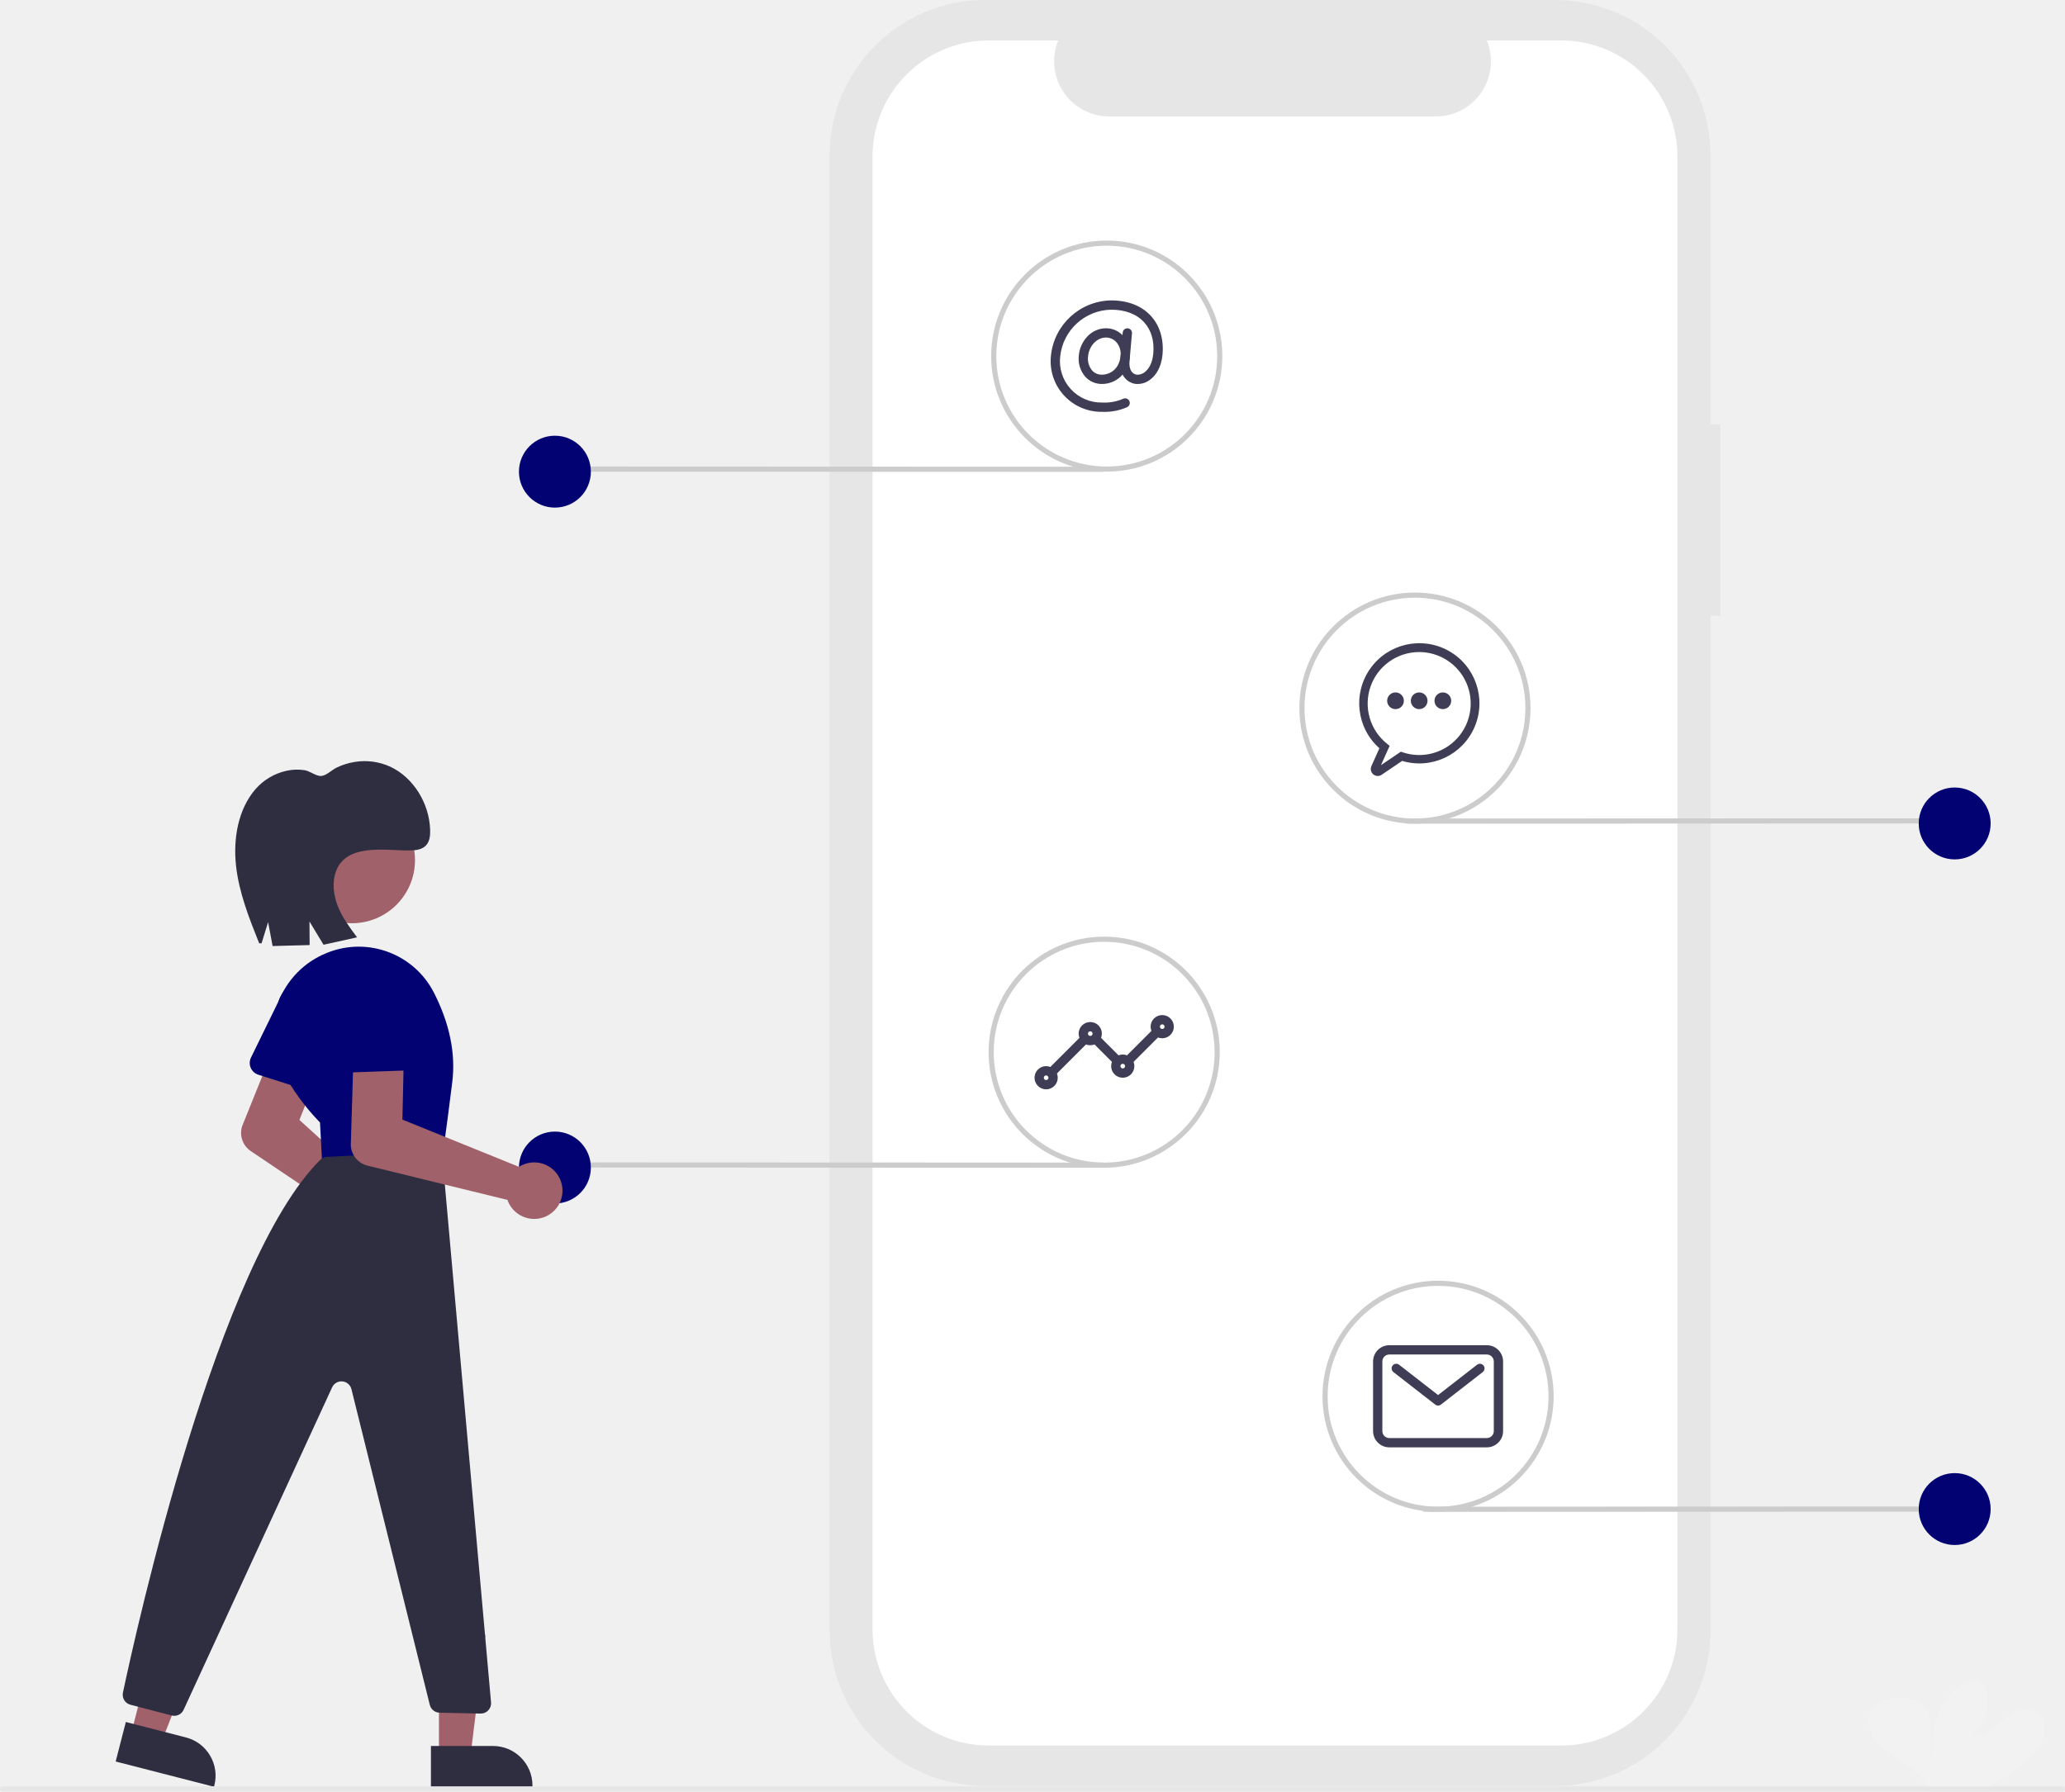
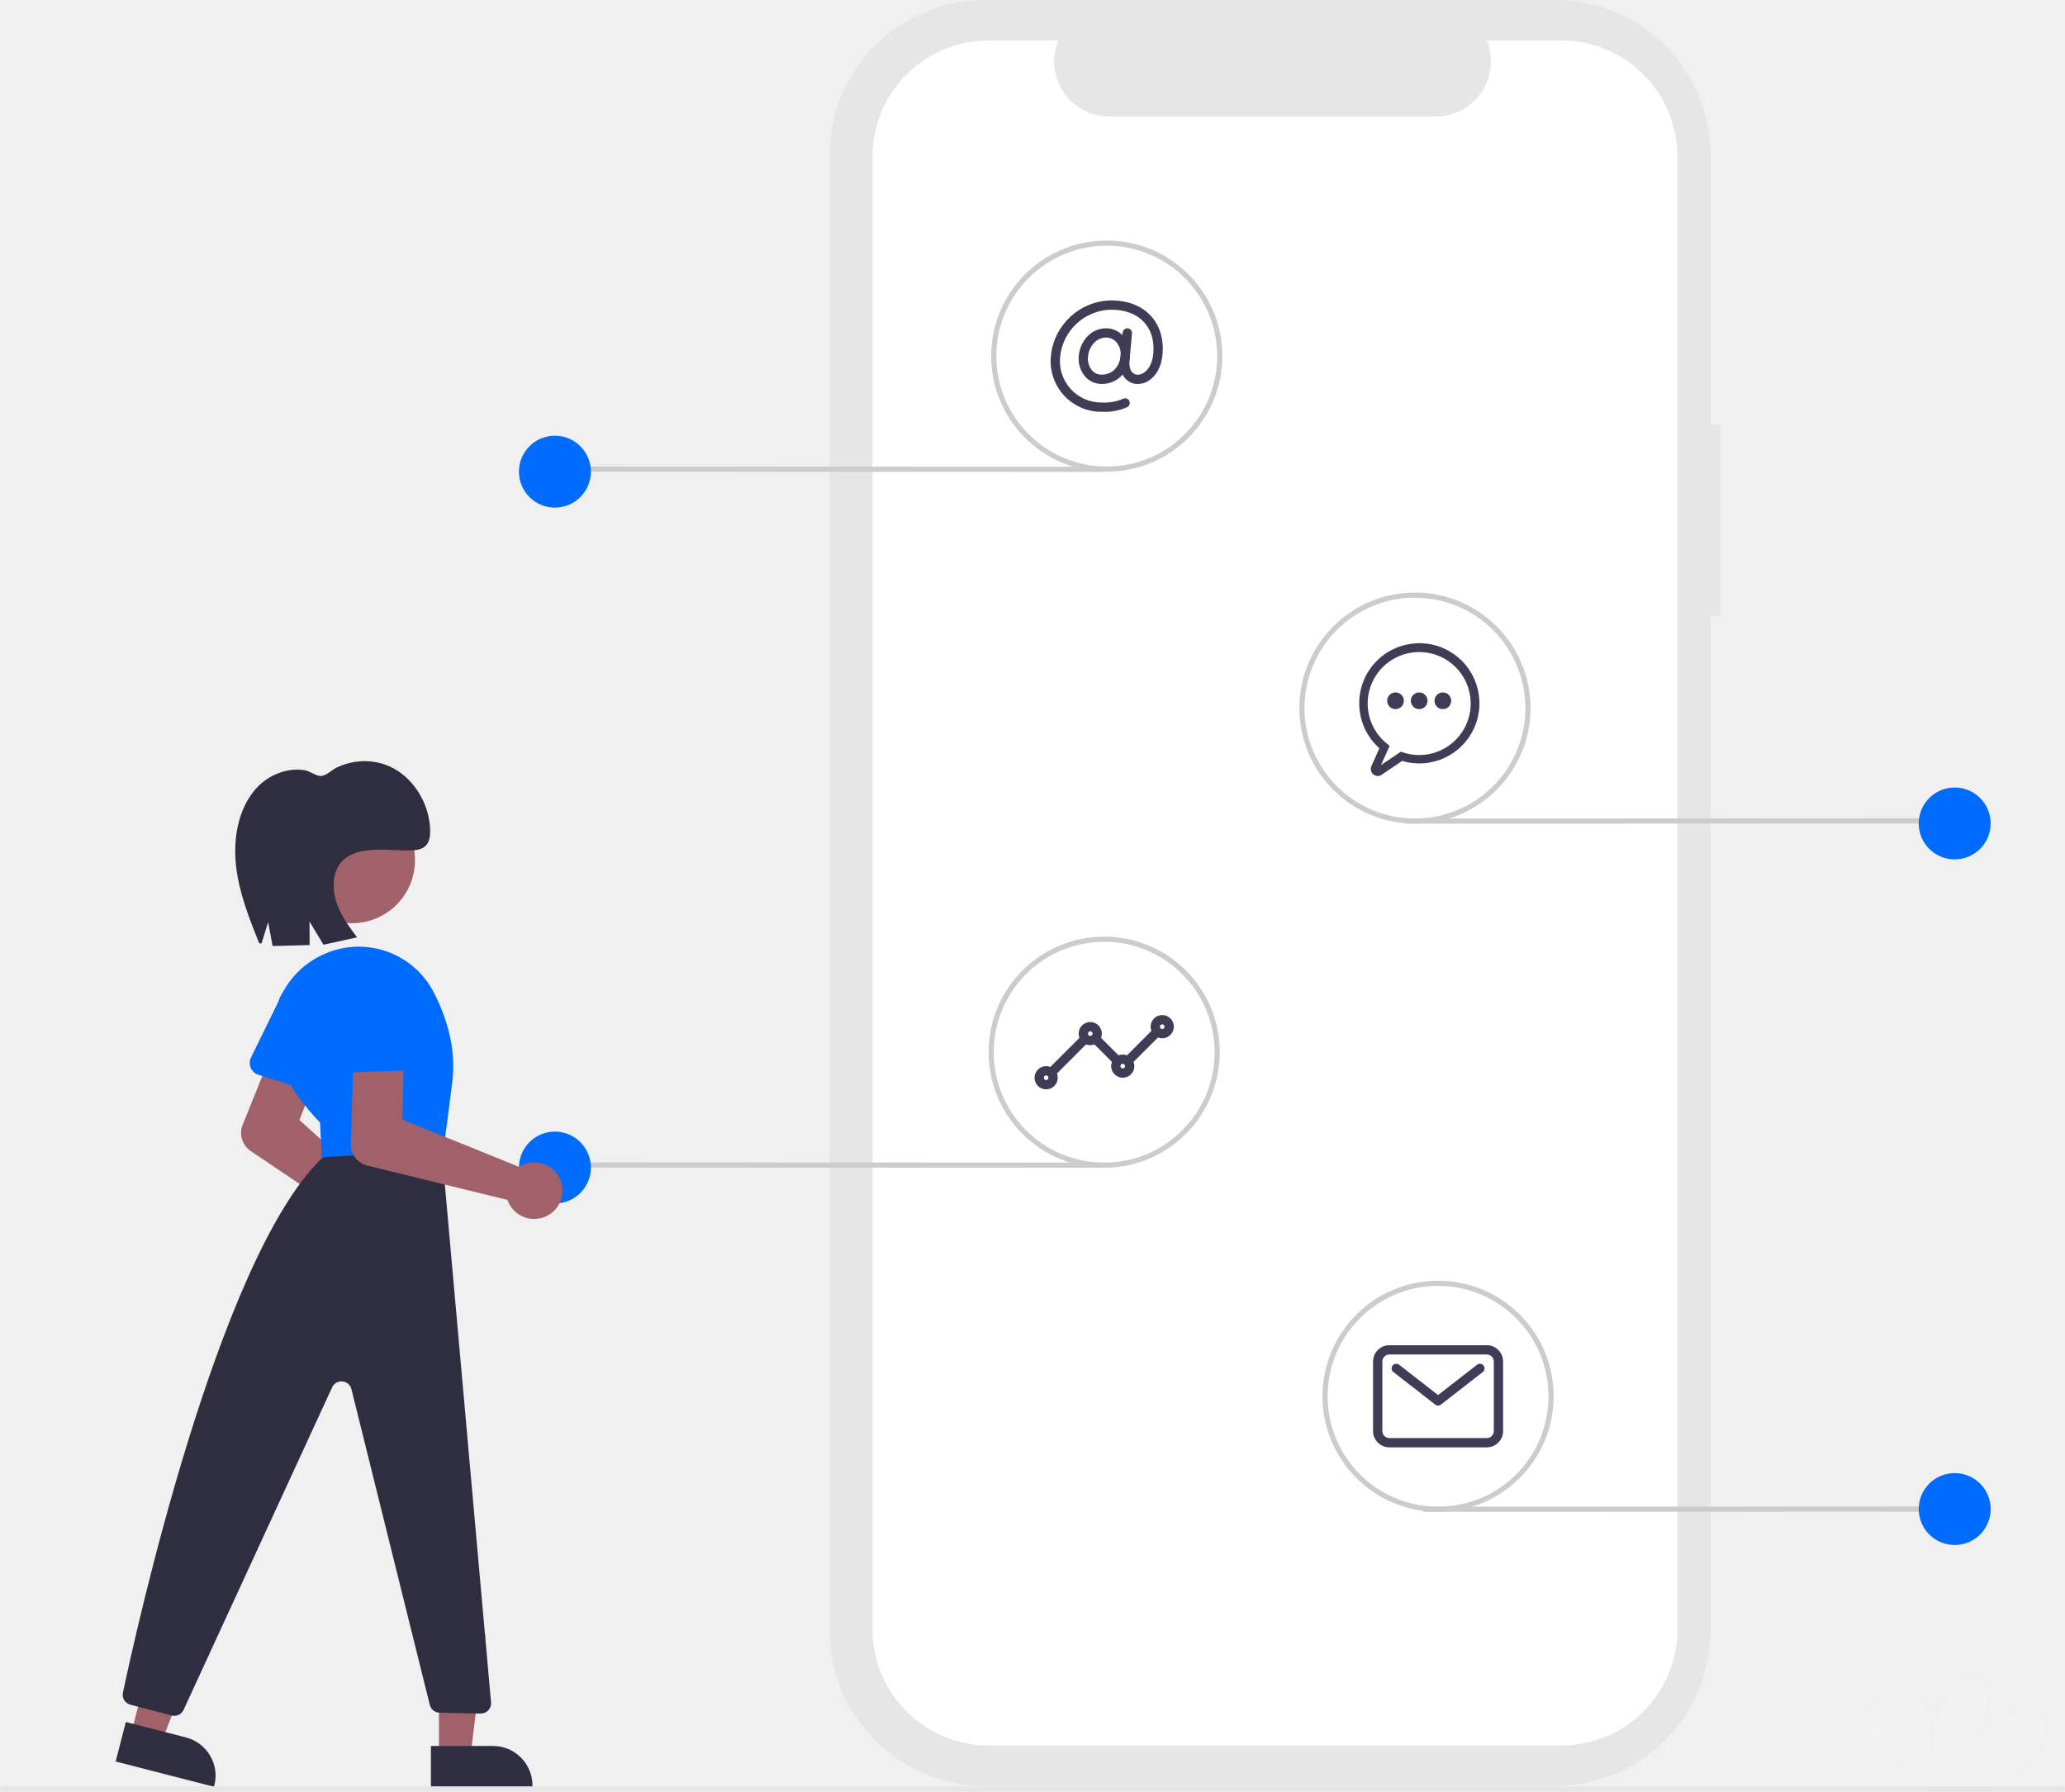
<svg xmlns="http://www.w3.org/2000/svg" data-name="Layer 1" width="804" height="697.683" viewBox="0 0 804 697.683">
-   <path id="e9a96f1c-287a-42d8-bbee-a97ef2edbe89-1426" data-name="Path 22" d="M867.817,266.442h-3.821V161.752a60.594,60.594,0,0,0-60.594-60.594H581.596a60.594,60.594,0,0,0-60.594,60.594V736.096a60.594,60.594,0,0,0,60.594,60.594H803.402a60.594,60.594,0,0,0,60.593-60.594V340.962h3.821Z" transform="translate(-198 -101.1587)" fill="#e6e6e6" />
-   <path id="bb6cf65b-d1a0-4b47-beae-738e5a961a87-1427" data-name="Path 23" d="M805.847,116.917H776.896a21.498,21.498,0,0,1-19.907,29.617h-127.07a21.498,21.498,0,0,1-19.905-29.617H582.973A45.251,45.251,0,0,0,537.722,162.168V735.677a45.251,45.251,0,0,0,45.251,45.251H805.847a45.251,45.251,0,0,0,45.251-45.251h0V162.167a45.251,45.251,0,0,0-45.251-45.25Z" transform="translate(-198 -101.1587)" fill="#fff" />
+   <path id="e9a96f1c-287a-42d8-bbee-a97ef2edbe89-397" data-name="Path 22" d="M867.817,266.442h-3.821V161.752a60.594,60.594,0,0,0-60.594-60.594H581.596a60.594,60.594,0,0,0-60.594,60.594V736.096a60.594,60.594,0,0,0,60.594,60.594H803.402a60.594,60.594,0,0,0,60.593-60.594V340.962h3.821Z" transform="translate(-198 -101.1587)" fill="#e6e6e6" />
+   <path id="bb6cf65b-d1a0-4b47-beae-738e5a961a87-398" data-name="Path 23" d="M805.847,116.917H776.896a21.498,21.498,0,0,1-19.907,29.617h-127.07a21.498,21.498,0,0,1-19.905-29.617H582.973A45.251,45.251,0,0,0,537.722,162.168V735.677a45.251,45.251,0,0,0,45.251,45.251H805.847a45.251,45.251,0,0,0,45.251-45.251h0V162.167a45.251,45.251,0,0,0-45.251-45.25Z" transform="translate(-198 -101.1587)" fill="#fff" />
  <path d="M626.994,250.689a8.606,8.606,0,0,1-6.427-2.798,10.721,10.721,0,0,1-2.544-8.208,12.408,12.408,0,0,1,3.328-7.483,9.991,9.991,0,0,1,7.236-3.206,9.015,9.015,0,0,1,6.721,2.962,10.522,10.522,0,0,1,2.589,8.044l0,0a11.951,11.951,0,0,1-3.592,7.841A10.627,10.627,0,0,1,626.994,250.689Zm1.593-18.08c-3.539,0-6.597,3.246-6.962,7.39a7.115,7.115,0,0,0,1.608,5.449,4.964,4.964,0,0,0,3.761,1.624c3.31,0,6.851-2.285,7.301-7.391a6.904,6.904,0,0,0-1.654-5.285A5.439,5.439,0,0,0,628.587,232.609Zm7.509,7.232h0Z" transform="translate(-198 -101.1587)" fill="#3f3d56" />
  <path d="M627.112,261.537a19.73,19.73,0,0,1-19.936-21.853,23.961,23.961,0,0,1,23.441-21.538c6.509,0,11.865,2.091,15.488,6.048,3.436,3.752,5.045,9.033,4.53,14.872-.487,5.531-2.833,8.411-4.716,9.854a7.923,7.923,0,0,1-5.998,1.719c-2.976-.528-6.268-3.231-5.75-9.114l.958-10.876a1.808,1.808,0,0,1,3.602.317l-.958,10.876c-.257,2.925.782,4.882,2.779,5.236A4.363,4.363,0,0,0,643.72,246.049c1.306-1.001,2.942-3.08,3.313-7.301.431-4.886-.813-9.074-3.595-12.113-2.92-3.189-7.354-4.874-12.822-4.874A20.332,20.332,0,0,0,610.778,239.999a16.116,16.116,0,0,0,16.334,17.922,18.145,18.145,0,0,0,8.258-1.497,1.808,1.808,0,0,1,1.401,3.334A21.691,21.691,0,0,1,627.112,261.537Z" transform="translate(-198 -101.1587)" fill="#3f3d56" />
  <path d="M608.022,519.964a1.808,1.808,0,0,1-1.278-3.086l11.752-11.752a1.808,1.808,0,0,1,2.557,2.557l-11.752,11.752A1.802,1.802,0,0,1,608.022,519.964Zm29.832-4.52a1.808,1.808,0,0,1-1.278-3.086l9.944-9.944a1.808,1.808,0,0,1,2.557,2.557l-9.944,9.944A1.802,1.802,0,0,1,637.854,515.444Zm-5.424,0a1.802,1.802,0,0,1-1.278-.53l-7.232-7.232a1.808,1.808,0,1,1,2.557-2.557l7.232,7.232a1.808,1.808,0,0,1-1.278,3.086Z" transform="translate(-198 -101.1587)" fill="#3f3d56" />
  <path d="M650.51,505.5a4.52,4.52,0,1,1,4.52-4.52A4.525,4.525,0,0,1,650.51,505.5Zm0-5.424a.904.904,0,1,0,.904.904A.905.905,0,0,0,650.51,500.076Z" transform="translate(-198 -101.1587)" fill="#3f3d56" />
  <path d="M635.142,520.868a4.52,4.52,0,1,1,4.52-4.52A4.525,4.525,0,0,1,635.142,520.868Zm0-5.424a.904.904,0,1,0,.904.904A.905.905,0,0,0,635.142,515.444Z" transform="translate(-198 -101.1587)" fill="#3f3d56" />
  <path d="M622.486,508.212a4.52,4.52,0,1,1,4.52-4.52A4.525,4.525,0,0,1,622.486,508.212Zm0-5.424a.904.904,0,1,0,.904.904A.905.905,0,0,0,622.486,502.788Z" transform="translate(-198 -101.1587)" fill="#3f3d56" />
  <path d="M605.31,525.388a4.52,4.52,0,1,1,4.52-4.52A4.525,4.525,0,0,1,605.31,525.388Zm0-5.424a.904.904,0,1,0,.904.904A.905.905,0,0,0,605.31,519.964Z" transform="translate(-198 -101.1587)" fill="#3f3d56" />
  <path d="M776.894,664.812H738.926a6.335,6.335,0,0,1-6.328-6.328V631.364a6.335,6.335,0,0,1,6.328-6.328h37.967a6.335,6.335,0,0,1,6.328,6.328v27.12A6.335,6.335,0,0,1,776.894,664.812ZM738.926,628.652a2.715,2.715,0,0,0-2.712,2.712v27.12a2.715,2.715,0,0,0,2.712,2.712h37.967a2.715,2.715,0,0,0,2.712-2.712V631.364a2.715,2.715,0,0,0-2.712-2.712Z" transform="translate(-198 -101.1587)" fill="#3f3d56" />
  <path d="M757.91,648.54a1.805,1.805,0,0,1-1.11-.381l-16.272-12.656a1.808,1.808,0,1,1,2.22-2.854l15.162,11.792,15.162-11.792a1.808,1.808,0,1,1,2.22,2.854l-16.272,12.656A1.805,1.805,0,0,1,757.91,648.54Z" transform="translate(-198 -101.1587)" fill="#3f3d56" />
  <path d="M961.835,689.841l-209.141.083a1,1,0,0,1,0-2l209.141-.083a1,1,0,0,1,0,2Z" transform="translate(-198 -101.1587)" fill="#ccc" />
-   <circle cx="761.051" cy="587.683" r="14" fill="#020272" />
+   <circle cx="761.051" cy="587.683" r="14" fill="#006bff" />
  <path d="M956.835,421.841l-211.141.083a1,1,0,0,1,0-2l211.141-.083a1,1,0,0,1,0,2Z" transform="translate(-198 -101.1587)" fill="#ccc" />
-   <circle cx="761.051" cy="320.683" r="14" fill="#020272" />
+   <circle cx="761.051" cy="320.683" r="14" fill="#006bff" />
  <path d="M416.268,284.841l211.141.083a1,1,0,0,0,0-2l-211.141-.083a1,1,0,1,0,0,2Z" transform="translate(-198 -101.1587)" fill="#ccc" />
-   <circle cx="216.051" cy="183.683" r="14" fill="#020272" />
+   <circle cx="216.051" cy="183.683" r="14" fill="#006bff" />
  <path d="M416.268,555.841l211.141.083a1,1,0,0,0,0-2l-211.141-.083a1,1,0,1,0,0,2Z" transform="translate(-198 -101.1587)" fill="#ccc" />
-   <circle cx="216.051" cy="454.683" r="14" fill="#020272" />
+   <circle cx="216.051" cy="454.683" r="14" fill="#006bff" />
  <path d="M757.91,689.924a45,45,0,1,1,45-45A45.051,45.051,0,0,1,757.91,689.924Zm0-88a43,43,0,1,0,43,43A43.049,43.049,0,0,0,757.91,601.924Z" transform="translate(-198 -101.1587)" fill="#ccc" />
  <path d="M627.91,555.924a45,45,0,1,1,45-45A45.051,45.051,0,0,1,627.91,555.924Zm0-88a43,43,0,1,0,43,43A43.049,43.049,0,0,0,627.91,467.924Z" transform="translate(-198 -101.1587)" fill="#ccc" />
  <path d="M748.91,421.924a45,45,0,1,1,45-45A45.051,45.051,0,0,1,748.91,421.924Zm0-88a43,43,0,1,0,43,43A43.049,43.049,0,0,0,748.91,333.924Z" transform="translate(-198 -101.1587)" fill="#ccc" />
  <path d="M628.91,284.841a45,45,0,1,1,45-45A45.051,45.051,0,0,1,628.91,284.841Zm0-88a43,43,0,1,0,43,43A43.049,43.049,0,0,0,628.91,196.841Z" transform="translate(-198 -101.1587)" fill="#ccc" />
  <path d="M346.502,589.738a11.019,11.019,0,0,1-4.302-7.881,10.269,10.269,0,0,1-.025-1.08l-46.568-31.362a8.552,8.552,0,0,1-3.337-9.67l22.257-55.296a9.699,9.699,0,0,1,18.023,7.171l-17.97,45.69L350.842,570.246a10.462,10.462,0,0,1,1.453-.225,11.001,11.001,0,0,1,2.983,21.763,11.407,11.407,0,0,1-2.147.206A10.865,10.865,0,0,1,346.502,589.738Z" transform="translate(-198 -101.1587)" fill="#a0616a" />
-   <path d="M295.626,517.009a4.812,4.812,0,0,1,.101-4.01l10.625-21.716a13.377,13.377,0,0,1,25.522,8.028l-3.879,23.942a4.817,4.817,0,0,1-6.214,3.82l-23.185-7.368A4.811,4.811,0,0,1,295.626,517.009Z" transform="translate(-198 -101.1587)" fill="#020272" />
+   <path d="M295.626,517.009a4.812,4.812,0,0,1,.101-4.01l10.625-21.716a13.377,13.377,0,0,1,25.522,8.028l-3.879,23.942a4.817,4.817,0,0,1-6.214,3.82l-23.185-7.368A4.811,4.811,0,0,1,295.626,517.009Z" transform="translate(-198 -101.1587)" fill="#006bff" />
  <polygon points="170.908 683.95 183.168 683.95 189 636.662 170.906 636.663 170.908 683.95" fill="#a0616a" />
  <path d="M365.781,781.106l24.144-.001h.001a15.386,15.386,0,0,1,15.386,15.386v.5l-39.531.001Z" transform="translate(-198 -101.1587)" fill="#2f2e41" />
  <polygon points="51.025 675.264 62.899 678.315 80.319 633.967 62.794 629.464 51.025 675.264" fill="#a0616a" />
  <path d="M246.993,771.767l23.384,6.009.001 0a15.386,15.386,0,0,1,11.072,18.732l-.124.484L243.038,787.154Z" transform="translate(-198 -101.1587)" fill="#2f2e41" />
  <circle cx="137.015" cy="334.98" r="24.561" fill="#a0616a" />
-   <path d="M322.592,538.3a88.73,88.73,0,0,1-14.736-20.234,32.716,32.716,0,0,1-1.54-26.477A33.442,33.442,0,0,1,325.307,472.244a32.88,32.88,0,0,1,41.612,15.446c6.146,12.027,8.554,23.786,7.159,34.952-2.668,21.346-4.23,32.379-4.643,32.791l-.137.138-45.689,2.03Z" transform="translate(-198 -101.1587)" fill="#020272" />
+   <path d="M322.592,538.3a88.73,88.73,0,0,1-14.736-20.234,32.716,32.716,0,0,1-1.54-26.477A33.442,33.442,0,0,1,325.307,472.244a32.88,32.88,0,0,1,41.612,15.446c6.146,12.027,8.554,23.786,7.159,34.952-2.668,21.346-4.23,32.379-4.643,32.791l-.137.138-45.689,2.03Z" transform="translate(-198 -101.1587)" fill="#006bff" />
  <path d="M325.306,551.694l40.887-2.035a4,4,0,0,1,4.183,3.64l18.809,210.832a4,4,0,0,1-4.069,4.355l-15.974-.34a4,4,0,0,1-3.797-3.036L334.828,642.147a4,4,0,0,0-7.516-.709L269.483,767.037a4,4,0,0,1-4.643,2.198l-16.076-4.194a3.995,3.995,0,0,1-2.905-4.693c5.289-24.968,36.972-167.956,76.862-207.533A3.941,3.941,0,0,1,325.306,551.694Z" transform="translate(-198 -101.1587)" fill="#2f2e41" />
  <path d="M402.733,575.366a11.018,11.018,0,0,1-6.758-5.913,10.353,10.353,0,0,1-.397-1.004l-54.531-13.363a8.552,8.552,0,0,1-6.469-7.925l1.805-59.578a9.699,9.699,0,0,1,19.391.509l-1.096,49.084,45.401,18.397a10.744,10.744,0,0,1,1.285-.713h0a11.01,11.01,0,1,1,1.369,20.506Z" transform="translate(-198 -101.1587)" fill="#a0616a" />
-   <path d="M330.567,517.27a4.812,4.812,0,0,1-1.253-3.81L332.017,489.435a13.377,13.377,0,0,1,26.735-1.022l4.399,23.852a4.817,4.817,0,0,1-4.567,5.687l-24.313.858A4.811,4.811,0,0,1,330.567,517.27Z" transform="translate(-198 -101.1587)" fill="#020272" />
+   <path d="M330.567,517.27a4.812,4.812,0,0,1-1.253-3.81L332.017,489.435a13.377,13.377,0,0,1,26.735-1.022l4.399,23.852a4.817,4.817,0,0,1-4.567,5.687l-24.313.858A4.811,4.811,0,0,1,330.567,517.27Z" transform="translate(-198 -101.1587)" fill="#006bff" />
  <path d="M299.821,468.565l2.566-8.294,1.755,9.309,14.413-.382-.066-9.178,5.479,9.057,13.061-2.887c-2.79-3.718-5.614-7.494-7.398-11.877s-2.434-9.522-.767-13.959c4.122-10.968,19.751-7.899,28.3-7.992,2.494-.027,5.309-.207,6.943-2.246,1.23-1.535,1.431-3.732,1.369-5.762-.321-10.455-6.598-20.429-15.471-24.585a23.981,23.981,0,0,0-13.905-1.884,25.139,25.139,0,0,0-7.092,2.234c-1.997.976-4.095,3.299-6.245,3.236-1.807-.053-4.199-1.935-6.166-2.257a19.06,19.06,0,0,0-7.123.249,22.375,22.375,0,0,0-12.076,7.226c-6.68,7.762-8.665,19.2-7.501,29.731s5.104,20.434,8.999,30.166" transform="translate(-198 -101.1587)" fill="#2f2e41" />
  <path d="M1001,798.841H199a1,1,0,0,1,0-2h802a1,1,0,0,1,0,2Z" transform="translate(-198 -101.1587)" fill="#e6e6e6" />
  <path d="M987.47,786.448a19.309,19.309,0,0,0,6.375-9.596c.814-3.819-.814-8.301-4.45-9.779-4.084-1.577-8.451,1.262-11.755,4.117s-7.106,6.126-11.439,5.512a17.383,17.383,0,0,0,5.33-16.287,6.641,6.641,0,0,0-1.494-3.321c-2.258-2.424-6.375-1.378-9.098.531-8.633,6.077-11.041,17.798-11.074,28.358-.88-3.819-.149-7.787-.166-11.622s-1.096-8.301-4.383-10.327a13.282,13.282,0,0,0-6.641-1.577c-3.885-.133-8.202.249-10.858,3.088-3.321,3.52-2.441,9.447.432,13.282s7.222,6.309,11.223,8.999a24.772,24.772,0,0,1,8.036,7.654,7.322,7.322,0,0,1,.598,1.361h24.323A67.688,67.688,0,0,0,987.47,786.448Z" transform="translate(-198 -101.1587)" fill="#f2f2f2" />
  <path d="M734.405,403.361a2.719,2.719,0,0,1-2.47-3.825l3.129-6.981a23.407,23.407,0,1,1,8.849,4.929l-7.985,5.406A2.71,2.71,0,0,1,734.405,403.361Zm16.146-48.267a20.046,20.046,0,0,0-12.488,35.735l.986.786-3.367,7.512,7.726-5.23.763.256a20.052,20.052,0,1,0,6.38-39.059Z" transform="translate(-198 -101.1587)" fill="#3f3d56" />
  <circle cx="552.551" cy="272.908" r="3.253" fill="#3f3d56" />
  <circle cx="543.336" cy="272.908" r="3.253" fill="#3f3d56" />
  <circle cx="561.767" cy="272.908" r="3.253" fill="#3f3d56" />
</svg>
